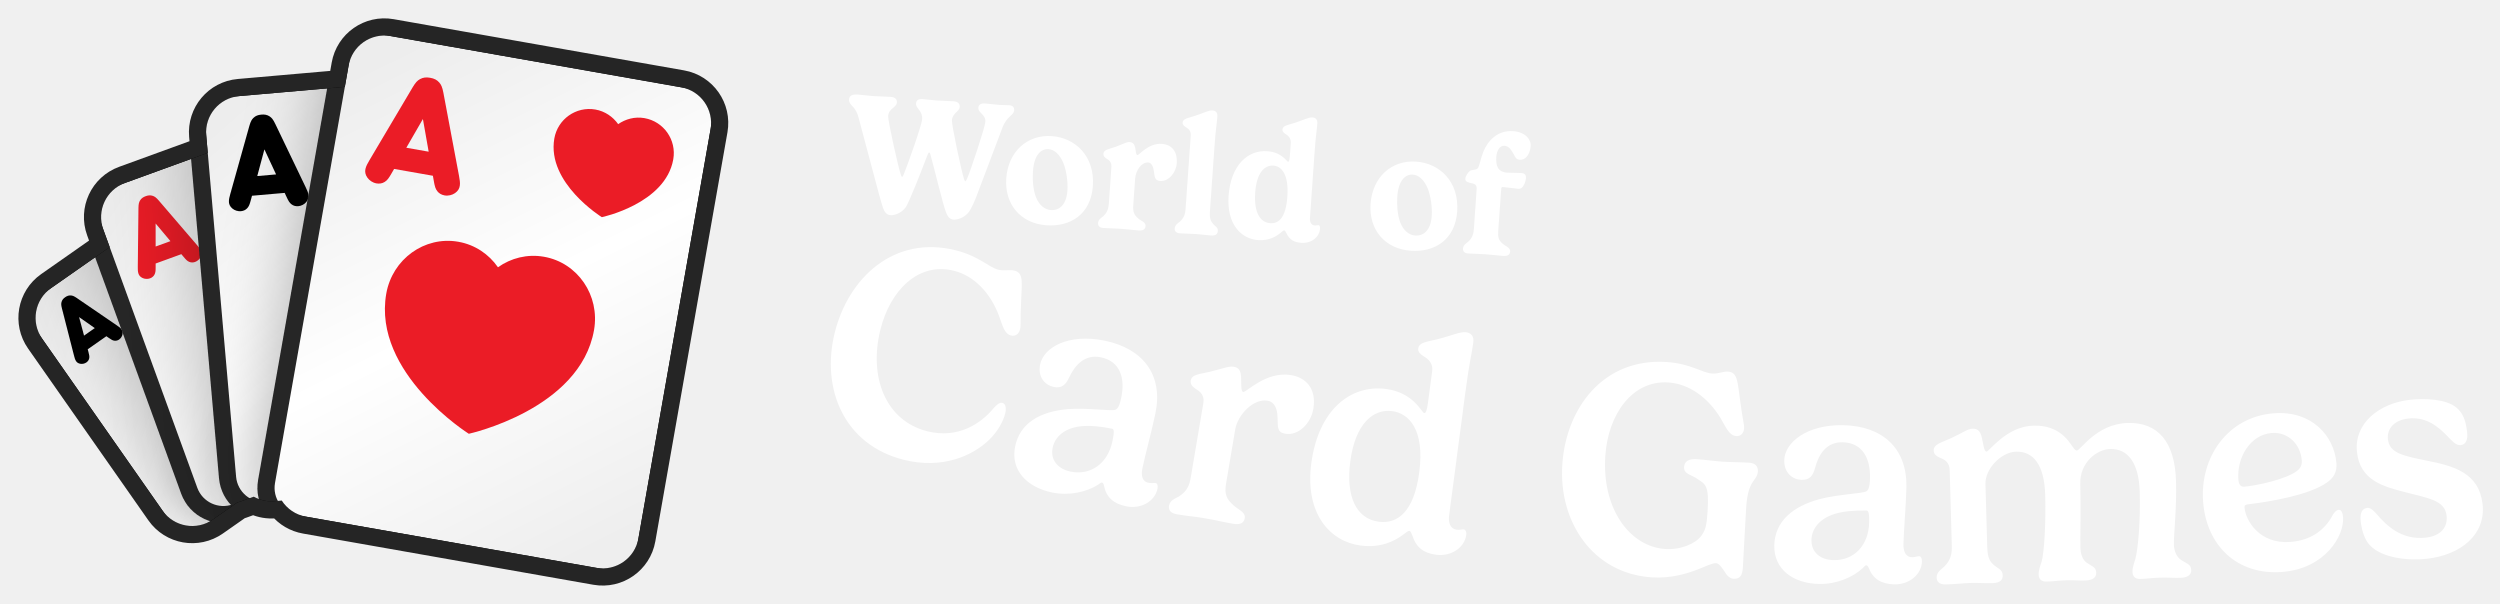
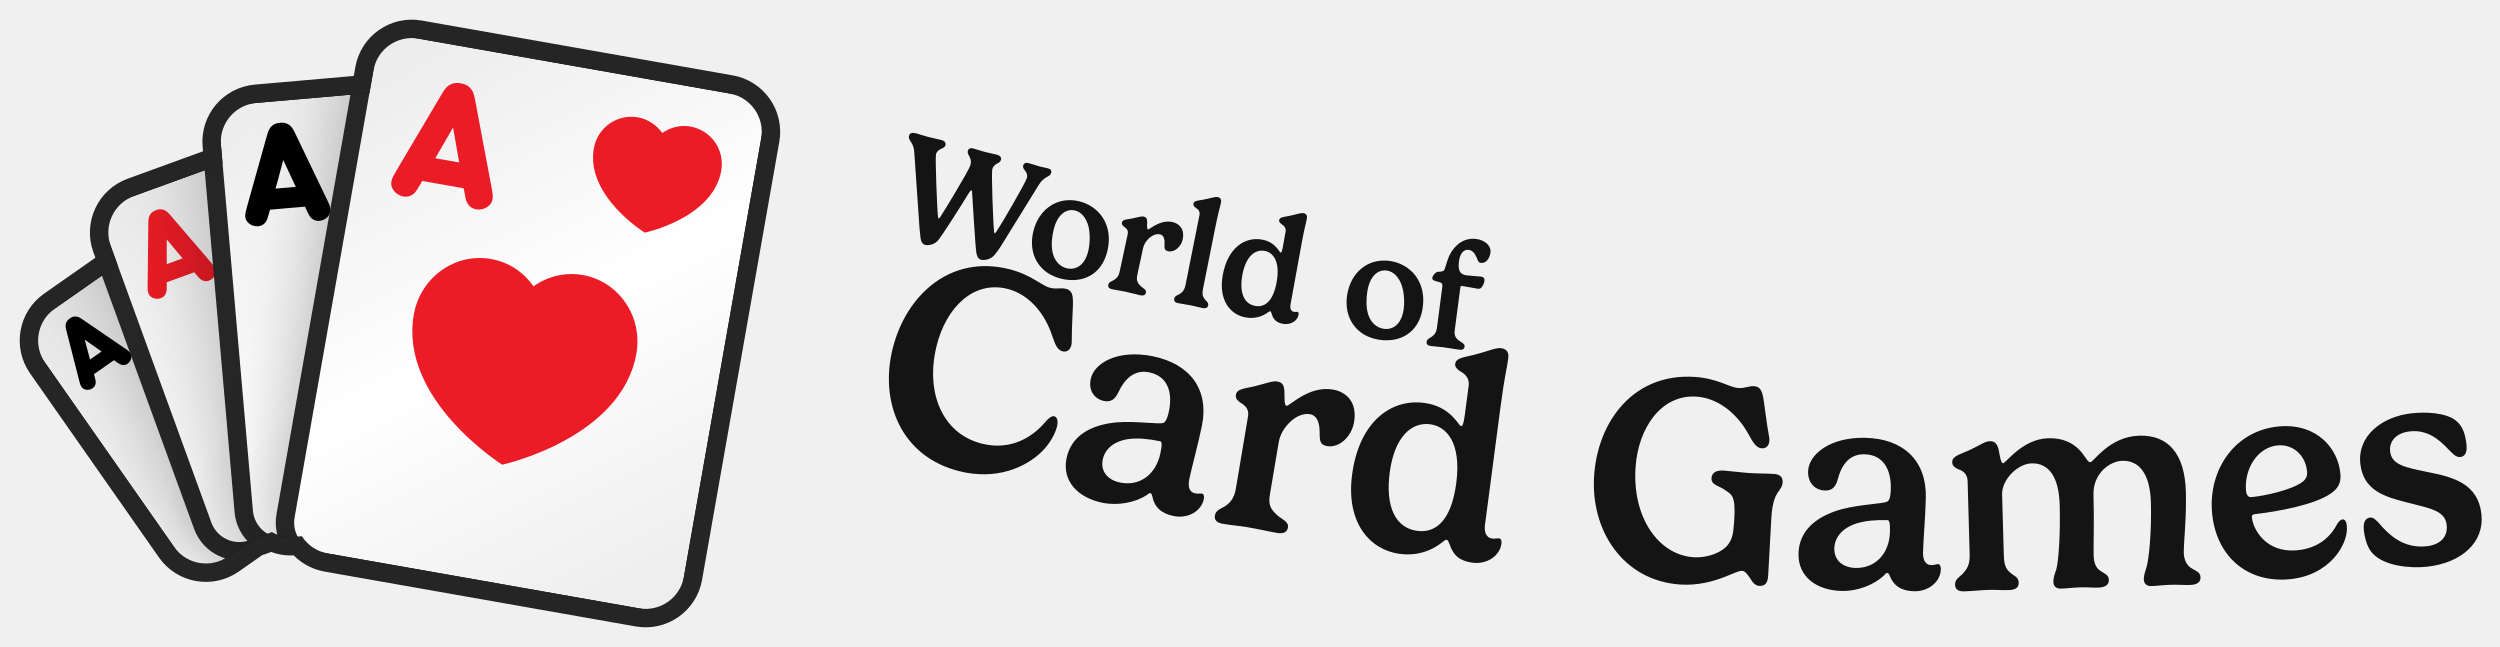
- <svg xmlns="http://www.w3.org/2000/svg" xmlns:xlink="http://www.w3.org/1999/xlink" viewBox="-3 -3 438.98 106" width="438.98" height="106">
+ <svg xmlns="http://www.w3.org/2000/svg" xmlns:xlink="http://www.w3.org/1999/xlink" viewBox="-3 -3 409.77 106" width="409.77" height="106">
  <defs>
    <rect id="path-1" x="0" y="0" width="5464" height="1280" />
    <rect id="path-3" x="0" y="0" width="1279.966" height="1280" />
    <path d="M654.667,7.381 L1041.451,230.691 C1067.755,245.877 1076.767,279.512 1061.581,305.816 L747.051,850.597 C731.865,876.902 698.23,885.914 671.926,870.727 L285.142,647.418 C271.344,639.451 262.304,626.408 259.019,612.01 L248.673,609.238 C237.588,606.268 228.207,600.115 221.247,592.027 L200.473,592.025 C198.498,592.025 196.547,591.921 194.626,591.718 L151.468,603.281 C122.13,611.142 91.974,593.731 84.112,564.393 L1.886,257.522 C-5.975,228.183 11.436,198.027 40.774,190.166 L145.477,162.11 L145.477,133.795 C145.477,103.422 170.1,78.799 200.473,78.799 L333.867,78.799 L340.716,53.24 C348.577,23.901 378.734,6.491 408.072,14.352 L563.147,55.903 L579.542,27.511 C594.728,1.207 628.363,-7.806 654.667,7.381 Z" id="path-5" />
    <filter x="-59.0%" y="-44.4%" width="218.0%" height="188.8%" filterUnits="objectBoundingBox" id="filter-7">
      <feOffset dx="0" dy="0" in="SourceAlpha" result="shadowOffsetOuter1" />
      <feGaussianBlur stdDeviation="64" in="shadowOffsetOuter1" result="shadowBlurOuter1" />
      <feColorMatrix values="0 0 0 0 0   0 0 0 0 0   0 0 0 0 0  0 0 0 0.32 0" type="matrix" in="shadowBlurOuter1" result="shadowMatrixOuter1" />
      <feMerge>
        <feMergeNode in="shadowMatrixOuter1" />
        <feMergeNode in="SourceGraphic" />
      </feMerge>
    </filter>
    <linearGradient x1="21.639%" y1="0%" x2="78.361%" y2="100%" id="linearGradient-8">
      <stop stop-color="#EDEDED" offset="0%" />
      <stop stop-color="#FFFFFF" offset="50.295%" />
      <stop stop-color="#EEEEEE" offset="100%" />
    </linearGradient>
    <filter x="-49.2%" y="-37.0%" width="198.3%" height="174.0%" filterUnits="objectBoundingBox" id="filter-9">
      <feOffset dx="0" dy="0" in="SourceAlpha" result="shadowOffsetOuter1" />
      <feGaussianBlur stdDeviation="64" in="shadowOffsetOuter1" result="shadowBlurOuter1" />
      <feColorMatrix values="0 0 0 0 0   0 0 0 0 0   0 0 0 0 0  0 0 0 0.32 0" type="matrix" in="shadowBlurOuter1" result="shadowMatrixOuter1" />
      <feMerge>
        <feMergeNode in="shadowMatrixOuter1" />
        <feMergeNode in="SourceGraphic" />
      </feMerge>
    </filter>
    <linearGradient x1="21.639%" y1="0%" x2="78.361%" y2="100%" id="linearGradient-10">
      <stop stop-color="#EDEDED" offset="0%" />
      <stop stop-color="#FFFFFF" offset="50.295%" />
      <stop stop-color="#EEEEEE" offset="100%" />
    </linearGradient>
    <filter x="-41.0%" y="-30.9%" width="181.9%" height="161.7%" filterUnits="objectBoundingBox" id="filter-11">
      <feOffset dx="0" dy="0" in="SourceAlpha" result="shadowOffsetOuter1" />
      <feGaussianBlur stdDeviation="64" in="shadowOffsetOuter1" result="shadowBlurOuter1" />
      <feColorMatrix values="0 0 0 0 0   0 0 0 0 0   0 0 0 0 0  0 0 0 0.32 0" type="matrix" in="shadowBlurOuter1" result="shadowMatrixOuter1" />
      <feMerge>
        <feMergeNode in="shadowMatrixOuter1" />
        <feMergeNode in="SourceGraphic" />
      </feMerge>
    </filter>
    <linearGradient x1="21.639%" y1="0%" x2="78.361%" y2="100%" id="linearGradient-12">
      <stop stop-color="#EDEDED" offset="0%" />
      <stop stop-color="#FFFFFF" offset="50.295%" />
      <stop stop-color="#EEEEEE" offset="100%" />
    </linearGradient>
    <filter x="-34.1%" y="-25.7%" width="168.3%" height="151.4%" filterUnits="objectBoundingBox" id="filter-13">
      <feOffset dx="0" dy="0" in="SourceAlpha" result="shadowOffsetOuter1" />
      <feGaussianBlur stdDeviation="64" in="shadowOffsetOuter1" result="shadowBlurOuter1" />
      <feColorMatrix values="0 0 0 0 0   0 0 0 0 0   0 0 0 0 0  0 0 0 0.32 0" type="matrix" in="shadowBlurOuter1" result="shadowMatrixOuter1" />
      <feMerge>
        <feMergeNode in="shadowMatrixOuter1" />
        <feMergeNode in="SourceGraphic" />
      </feMerge>
    </filter>
    <linearGradient x1="21.639%" y1="0%" x2="78.361%" y2="100%" id="linearGradient-14">
      <stop stop-color="#EDEDED" offset="0%" />
      <stop stop-color="#FFFFFF" offset="50.295%" />
      <stop stop-color="#EEEEEE" offset="100%" />
    </linearGradient>
  </defs>
  <g transform="translate(-11.594,-23.478) scale(0.11594)">
    <mask id="mask-4" fill="white">
      <use xlink:href="#path-3" />
    </mask>
    <g id="Mask" />
    <g id="Group" stroke-width="1" fill-rule="evenodd" mask="url(#mask-4)">
      <g transform="translate(700.504, 678.0126) rotate(-20) translate(-700.504, -678.0126)translate(166.0272, 238.9585)">
        <g transform="translate(-0, -0)">
          <mask id="mask-6" fill="white">
            <use xlink:href="#path-5" />
          </mask>
          <path stroke="#252525" stroke-width="26" d="M661.167,-3.877 L1047.951,219.432 C1080.473,238.209 1091.616,279.794 1072.839,312.316 L758.31,857.097 C739.533,889.619 697.948,900.762 665.426,881.986 L278.642,658.676 C264.448,650.481 253.966,637.684 248.632,622.685 L245.308,621.795 C234.009,618.767 223.884,612.979 215.705,605.026 L200.473,605.025 C198.91,605.025 197.353,604.972 195.803,604.861 L154.833,615.838 C118.559,625.557 81.275,604.031 71.555,567.758 L-10.671,260.886 C-20.39,224.613 1.136,187.328 37.41,177.609 L132.477,152.135 L132.477,133.795 C132.477,96.242 162.92,65.799 200.473,65.799 L323.892,65.799 L328.159,49.875 C337.879,13.602 375.163,-7.925 411.436,1.795 L556.877,40.764 L568.283,21.011 C587.06,-11.511 628.645,-22.654 661.167,-3.877 Z" />
          <g mask="url(#mask-6)">
            <g transform="translate(-12.346, -20.1207)">
              <g id="small_spade_1" filter="url(#filter-7)" transform="translate(210.9129, 389.3938) rotate(-15) translate(-210.9129, -389.3938)translate(49.8576, 175.5497)">
                <rect id="Background" stroke="#252525" stroke-width="26" fill="url(#linearGradient-8)" x="-13" y="-13" width="348.11" height="453.688" rx="54.996" />
                <path d="M243.897,27.593 C243.897,27.593 294.439,46.921 294.501,83.212 C294.501,98.995 281.209,111.813 264.79,111.831 C259.556,111.836 254.629,110.478 250.35,108.157 L256.538,128.766 L231.229,128.766 L237.404,108.197 C233.153,110.517 228.26,111.881 223.047,111.892 C206.62,111.901 193.284,99.118 193.266,83.326 C193.205,47.045 243.897,27.593 243.897,27.593 Z" id="Spade-small" fill="#000000" />
                <path d="M24.778,103.856 L51.007,34.253 C52.733,29.769 54.044,27.838 56.046,26.251 C58.462,24.32 61.015,23.561 64.605,23.561 C68.194,23.561 70.748,24.32 73.164,26.251 C75.165,27.838 76.477,29.769 78.202,34.253 L104.431,103.856 C106.709,109.926 108.228,114.686 103.603,119.308 C101.463,121.446 98.219,122.895 94.906,122.895 C92.214,122.895 89.798,121.998 88.073,120.412 C86.002,118.549 85.105,116.687 83.31,111.72 L81.861,107.719 L47.349,107.719 L45.899,111.72 C44.105,116.687 43.207,118.549 41.137,120.412 C39.411,121.998 36.995,122.895 34.303,122.895 C30.99,122.895 27.746,121.446 25.606,119.308 C20.982,114.686 22.5,109.926 24.778,103.856 Z M74.544,87.576 L64.605,60.259 L54.665,87.576 L74.544,87.576 Z" id="A" fill="#000000" />
              </g>
              <g id="small_diamond_1" filter="url(#filter-9)" transform="translate(351.0898, 355.5329) rotate(-360) translate(-351.0898, -355.5329)translate(157.8235, 98.9199)">
                <rect id="Background" stroke="#252525" stroke-width="26" fill="url(#linearGradient-10)" x="-13" y="-13" width="412.533" height="539.226" rx="54.996" />
                <polygon id="Diamond-small" fill="#EB1B28" points="300.954 22.074 353.401 93.826 300.954 165.557 248.485 93.826" />
                <path d="M29.802,125.878 L61.277,42.355 C63.348,36.974 64.921,34.657 67.323,32.753 C70.222,30.435 73.287,29.524 77.594,29.524 C81.901,29.524 84.966,30.435 87.865,32.753 C90.267,34.657 91.841,36.974 93.911,42.355 L125.386,125.878 C128.119,133.163 129.942,138.875 124.392,144.421 C121.824,146.987 117.932,148.725 113.956,148.725 C110.725,148.725 107.826,147.649 105.756,145.745 C103.271,143.51 102.194,141.275 100.041,135.315 L98.301,130.514 L56.887,130.514 L55.148,135.315 C52.994,141.275 51.917,143.51 49.432,145.745 C47.362,147.649 44.463,148.725 41.232,148.725 C37.257,148.725 33.364,146.987 30.796,144.421 C25.247,138.875 27.069,133.163 29.802,125.878 Z M89.521,106.343 L77.594,73.562 L65.667,106.343 L89.521,106.343 Z" id="A" fill="#EB1B28" />
              </g>
              <g id="small_clover_1" filter="url(#filter-11)" transform="translate(511.6136, 377.7066) rotate(-345) translate(-511.6136, -377.7066)translate(279.6941, 69.771)">
                <rect id="Background" stroke="#252525" stroke-width="26" fill="url(#linearGradient-12)" x="-13" y="-13" width="489.839" height="641.871" rx="54.996" />
                <path d="M347.866,39.734 C367.599,39.734 383.595,55.536 383.595,75.06 C383.595,84.425 379.905,92.946 373.883,99.274 C378.307,97.333 383.203,96.253 388.353,96.253 C408.072,96.253 424.081,112.082 424.081,131.58 C424.081,151.104 408.072,166.919 388.353,166.919 C372.39,166.919 358.858,156.556 354.282,142.251 C354.334,142.684 354.408,143.092 354.506,143.474 C358.945,160.826 367.798,185.424 367.798,185.424 L328,185.424 C328,185.424 336.827,160.734 341.253,143.474 C341.354,143.079 341.428,142.656 341.479,142.206 C336.916,156.534 323.372,166.919 307.393,166.919 C287.646,166.919 271.677,151.104 271.677,131.58 C271.677,112.082 287.646,96.253 307.393,96.253 C312.539,96.253 317.432,97.331 321.855,99.271 C315.837,92.944 312.15,84.424 312.15,75.06 C312.15,55.536 328.133,39.734 347.866,39.734 Z" id="Clover-small" fill="#000000" />
                <path d="M28.576,146.475 L66.345,46.247 C68.83,39.79 70.719,37.009 73.601,34.724 C77.08,31.943 80.758,30.85 85.926,30.85 C91.095,30.85 94.772,31.943 98.251,34.724 C101.133,37.009 103.022,39.79 105.507,46.247 L143.276,146.475 C146.556,155.216 148.743,162.07 142.084,168.726 C139.003,171.805 134.331,173.891 129.56,173.891 C125.684,173.891 122.205,172.6 119.72,170.315 C116.738,167.633 115.446,164.951 112.862,157.799 L110.775,152.038 L61.078,152.038 L58.99,157.799 C56.406,164.951 55.114,167.633 52.132,170.315 C49.647,172.6 46.168,173.891 42.292,173.891 C37.521,173.891 32.85,171.805 29.768,168.726 C23.109,162.07 25.296,155.216 28.576,146.475 Z M100.239,123.032 L85.926,83.696 L71.613,123.032 L100.239,123.032 Z" id="A" fill="#000000" />
              </g>
              <g id="small_heart_1" filter="url(#filter-13)" transform="translate(675.6425, 459.1748) rotate(-330) translate(-675.6425, -459.1748)translate(397.3371, 89.6494)">
                <rect id="Background" stroke="#252525" stroke-width="26" fill="url(#linearGradient-14)" x="-13" y="-13" width="582.611" height="765.051" rx="54.996" />
                <path d="M341.635,288.824 C315.976,288.845 292.736,299.456 275.815,316.611 C258.851,299.507 235.579,288.948 209.909,288.989 C158.08,289.041 116.117,332.207 116.16,385.365 C116.309,507.485 276.113,572.616 276.113,572.616 C276.113,572.616 435.789,507.092 435.619,384.932 C435.544,331.774 393.497,288.752 341.635,288.824" id="Heart-big" fill="#EB1B28" />
                <path d="M417.458,71.521 C407.751,61.933 394.392,55.711 379.689,55.711 C350.027,55.745 325.983,79.908 326.015,109.677 C326.095,178.084 417.593,214.563 417.593,214.563 C417.593,214.563 508.981,177.883 508.901,109.459 C508.854,79.674 484.777,55.594 455.084,55.627 C440.412,55.627 427.165,61.899 417.458,71.521 Z" id="Heart-small" fill="#EB1B28" />
                <path d="M56.059,190.564 L101.383,70.289 C104.365,62.541 106.631,59.203 110.09,56.462 C114.264,53.124 118.677,51.813 124.88,51.813 C131.082,51.813 135.495,53.124 139.67,56.462 C143.129,59.203 145.395,62.541 148.377,70.289 L193.701,190.564 C197.637,201.054 200.261,209.278 192.269,217.265 C188.572,220.96 182.966,223.464 177.241,223.464 C172.589,223.464 168.415,221.914 165.433,219.172 C161.855,215.954 160.304,212.735 157.203,204.153 L154.698,197.239 L95.061,197.239 L92.556,204.153 C89.455,212.735 87.905,215.954 84.327,219.172 C81.345,221.914 77.17,223.464 72.518,223.464 C66.793,223.464 61.187,220.96 57.49,217.265 C49.499,209.278 52.123,201.054 56.059,190.564 Z M142.055,162.432 L124.88,115.228 L107.704,162.432 L142.055,162.432 Z" id="A" fill="#EB1B28" />
              </g>
            </g>
          </g>
        </g>
      </g>
    </g>
  </g>
-   <path fill="#ffffff" d="M159.78 24.42C159.92 24.02 160.06 23.77 160.16 23.78C160.24 23.78 160.33 23.91 160.39 24.18C161.01 26.39 162.57 32.9 163.1 34.25C163.4 35.03 163.75 35.52 164.48 35.57C164.93 35.6 166.34 35.33 167.17 34.16C167.6 33.54 168.22 32.16 168.64 31L172.99 19.49C173.81 17.27 175.01 17.35 175.08 16.34C175.11 15.84 174.81 15.52 174.23 15.48C173.64 15.44 173.05 15.46 172.46 15.42C171.81 15.37 170.54 15.21 169.96 15.17C169.11 15.11 168.82 15.46 168.79 15.93C168.73 16.84 170.11 17.07 170.02 18.4C169.94 19.44 167.4 27.03 166.82 28.36C166.68 28.66 166.57 28.85 166.5 28.84C166.44 28.84 166.38 28.71 166.29 28.47C165.85 27.22 164.09 18.94 164.15 18.14C164.24 16.81 165.46 16.64 165.52 15.77C165.56 15.16 165.14 14.83 164.4 14.78C163.63 14.72 162.7 14.73 161.52 14.65C160.87 14.61 159.6 14.44 159 14.4C158.17 14.34 157.88 14.69 157.85 15.17C157.78 16.07 159.03 16.41 158.92 17.94C158.84 19.07 156.18 26.47 155.68 27.64C155.6 27.84 155.48 28.07 155.4 28.06C155.34 28.06 155.26 27.92 155.21 27.77C154.73 26.47 152.9 18.15 152.95 17.37C153.05 16.01 154.43 15.9 154.49 14.99C154.53 14.45 154.18 14.06 153.4 14.01C152.61 13.95 151.54 13.95 150.31 13.87C149.06 13.78 148.45 13.66 147.73 13.61C146.67 13.54 146.13 13.74 146.08 14.5C146.05 14.97 146.42 15.4 146.7 15.67C147.34 16.33 147.6 17.03 147.76 17.68L151.4 31.3C151.66 32.29 152 33.35 152.04 33.48C152.31 34.26 152.69 34.74 153.42 34.79C153.85 34.82 155.22 34.55 156.05 33.38C156.61 32.57 158.75 27.15 159.78 24.42ZM181.12 23.19C182.13 23.26 183.1 24.1 183.75 25.7C184.27 27.06 184.53 28.95 184.43 30.47C184.25 33.08 182.9 33.98 181.54 33.89C180.49 33.81 179.48 33.07 178.91 31.63C178.38 30.24 178.28 28.46 178.38 27.08C178.58 24.13 179.83 23.1 181.12 23.19ZM173.69 28.33C173.38 32.79 176.13 36.23 180.77 36.56C184.94 36.85 188.55 34.63 188.9 29.66C189.26 24.4 185.79 21.19 181.69 20.9C177.37 20.6 174.02 23.63 173.69 28.33ZM198.62 25.53C199.13 25.57 199.48 26.11 199.61 27.06C199.76 28.1 199.76 28.71 200.74 28.78C202.21 28.88 203.51 27.3 203.63 25.67C203.79 23.31 202.47 22.36 201.02 22.26C198.63 22.09 197.05 24.26 196.72 24.23C196.47 24.22 196.43 23.6 196.35 23.02C196.19 22.25 195.9 21.99 195.35 21.95C194.83 21.91 194.41 22.21 192.89 22.78C191.73 23.19 190.8 23.25 190.75 24.01C190.72 24.41 190.98 24.62 191.27 24.84C191.71 25.06 192.21 25.45 192.15 26.31L191.71 32.72C191.65 33.48 191.51 34.24 190.73 34.96C190.43 35.22 189.86 35.51 189.81 36.15C189.78 36.59 189.99 36.98 190.72 37.03C191.98 37.12 192.61 37.09 193.62 37.16C195.08 37.26 196.09 37.41 196.95 37.47C197.82 37.53 198.11 37.19 198.15 36.69C198.2 36 197.36 35.8 196.9 35.39C196.11 34.71 195.91 34.2 195.99 33.03L196.32 28.38C196.42 26.94 197.43 25.45 198.62 25.53ZM210.76 17.44C210.81 16.76 210.46 16.43 209.88 16.39C209.22 16.35 208.31 16.87 206.82 17.34C205.64 17.74 204.71 17.81 204.66 18.52C204.63 18.92 204.92 19.13 205.22 19.33C205.65 19.57 206.14 19.99 206.09 20.73L205.18 33.66C205.13 34.42 204.99 35.18 204.19 35.9C203.91 36.16 203.32 36.45 203.27 37.09C203.24 37.53 203.46 37.92 204.18 37.97C205.25 38.05 206.1 38.03 207.08 38.1C207.85 38.15 208.87 38.3 209.64 38.35C210.5 38.41 210.8 38.08 210.84 37.57C210.89 36.91 210.39 36.77 209.99 36.29C209.58 35.8 209.37 35.34 209.45 34.17L210.23 23.05C210.5 19.18 210.65 19.01 210.76 17.44ZM220.05 36.19C218.22 36.06 217.17 34.25 217.4 30.84C217.65 27.28 219.06 25.98 220.61 26.08C221.96 26.18 223.33 27.51 223.05 31.5C222.79 35.22 221.55 36.3 220.05 36.19ZM225.52 39.64C227.22 39.76 228.69 38.67 228.79 37.12C228.82 36.77 228.69 36.54 228.52 36.53C228.32 36.52 228.14 36.61 227.83 36.59C227.18 36.54 226.97 35.87 227.02 35.29L227.79 24.28C228.06 20.41 228.2 20.24 228.31 18.67C228.36 17.98 228.01 17.66 227.43 17.62C226.78 17.58 225.83 18.09 224.36 18.57C223.17 18.96 222.24 19.03 222.19 19.74C222.16 20.14 222.47 20.36 222.77 20.56C223.2 20.8 223.7 21.29 223.65 22.09L223.5 24.23C223.43 25.22 223.32 25.42 223.18 25.41C222.94 25.4 222.13 23.73 219.51 23.55C216.11 23.31 213.11 26.01 212.73 31.4C212.38 36.38 214.94 38.95 217.92 39.16C219.85 39.29 221.08 38.51 221.78 37.95C222.14 37.66 222.35 37.44 222.48 37.45C222.66 37.46 222.73 37.7 222.88 37.94C223.43 39.08 224.18 39.55 225.52 39.64ZM245.1 27.66C246.11 27.73 247.08 28.58 247.73 30.17C248.24 31.53 248.51 33.43 248.4 34.94C248.22 37.55 246.88 38.45 245.51 38.36C244.46 38.29 243.46 37.54 242.89 36.1C242.36 34.71 242.26 32.93 242.35 31.55C242.56 28.6 243.81 27.57 245.1 27.66ZM237.66 32.8C237.35 37.27 240.11 40.71 244.75 41.03C248.91 41.32 252.52 39.1 252.87 34.14C253.24 28.87 249.77 25.66 245.66 25.38C241.35 25.08 237.99 28.1 237.66 32.8ZM260.6 30.19C260.62 29.86 260.76 29.83 260.84 29.84C261.35 29.87 263.24 30.12 263.59 30.15C263.88 30.17 264.07 30.09 264.2 29.98C264.64 29.61 264.91 28.78 264.95 28.29C264.99 27.61 264.62 27.42 264.14 27.38C263.76 27.36 262.21 27.35 261.68 27.32C259.99 27.2 259.63 26.13 259.74 24.53C259.82 23.45 260.33 22.54 261.17 22.6C262.02 22.66 262.41 23.42 262.82 24.12C263.06 24.57 263.21 25.01 263.82 25.05C265.11 25.14 265.7 23.74 265.77 22.64C265.86 21.44 264.77 20.17 262.69 20.03C260.05 19.84 258.29 21.6 257.45 23.67C257.01 24.76 256.74 26.33 256.47 26.57C256.06 26.89 255.49 26.79 255.13 26.99C254.8 27.21 254.33 27.92 254.3 28.38C254.26 28.93 254.78 29.04 255.61 29.22C256.08 29.34 256.33 29.59 256.29 30.2L255.8 37.2C255.75 37.96 255.59 38.72 254.81 39.44C254.51 39.7 253.94 39.99 253.89 40.63C253.86 41.07 254.07 41.46 254.8 41.51C255.85 41.58 256.73 41.57 257.7 41.64C259.18 41.74 260.11 41.88 260.95 41.94C261.83 42 262.13 41.67 262.17 41.16C262.22 40.48 261.37 40.23 260.91 39.84C260.12 39.16 260 38.69 260.08 37.52Z" />
-   <path fill="#ffffff" d="M143.58 55.39C141.14 65.14 145.11 75.08 155.71 77.74C162.38 79.41 167.74 77.11 170.75 74.17C172.21 72.71 173.15 71.03 173.51 69.59C173.7 68.87 173.66 67.9 173.02 67.74C172.5 67.61 171.96 68.13 171.44 68.71C169.24 71.36 165.25 74.08 159.84 72.73C152.48 70.88 149.51 63.19 151.6 54.85C153.32 47.97 158.26 42.98 164.49 44.54C168 45.41 170.87 48.37 172.38 52.37C173.03 54.06 173.3 55.6 174.53 55.91C175.2 56.08 175.88 55.76 176.12 54.81C176.29 54.14 176.14 53.22 176.3 49.93C176.41 46.67 176.79 44.93 175.14 44.52C174.24 44.3 173.36 44.62 172.28 44.35C170.61 43.93 168.91 41.98 164.82 40.95C154.01 38.24 145.99 45.76 143.58 55.39ZM192.35 74.41C191.54 78.39 188.52 80.53 184.99 79.81C182.75 79.35 181.4 77.77 181.84 75.61C182.22 73.77 183.81 72.2 186.76 71.85C188.34 71.69 190.12 71.84 192.28 72.28C192.62 72.35 192.68 72.85 192.35 74.41ZM184.48 68.84C179.59 69.27 176.08 71.31 175.25 75.4C174.39 79.56 177.35 82.57 181.74 83.48C184.71 84.09 187.77 83.41 189.8 82.12C190.05 81.96 190.32 81.69 190.5 81.73C190.68 81.76 190.8 82 190.85 82.26C191.24 84.32 192.53 85.45 194.74 85.9C197.34 86.44 199.79 85.04 200.25 82.81C200.37 82.21 200.17 81.87 199.96 81.83C199.57 81.75 199.27 81.9 198.65 81.77C197.5 81.54 197.36 80.37 197.6 79.23C198.08 76.86 199.19 72.92 199.89 69.54C201.27 62.81 197.69 58.2 190.98 56.82C184.61 55.51 180.26 58 179.64 60.99C179.17 63.28 180.57 64.65 182.03 64.95C183.46 65.24 184.15 64.52 184.72 63.31C185.78 61.03 187.52 59.17 190.3 59.74C193.73 60.44 194.58 63.44 193.89 66.79C193.56 68.43 193.21 68.79 192.88 68.94C192.17 69.25 188.05 68.57 184.48 68.84ZM219.59 67.36C220.72 67.55 221.29 68.65 221.33 70.3C221.4 71.98 221.19 72.91 222.7 73.16C224.98 73.55 227.18 71.36 227.61 68.8C228.24 65.08 226.12 63.27 223.74 62.87C219.32 62.12 215.85 65.92 215.3 65.83C214.86 65.76 214.98 64.4 214.92 63.13C214.85 61.96 214.44 61.54 213.63 61.4C212.76 61.26 211.83 61.69 209.5 62.27C207.67 62.71 206.28 62.69 206.08 63.84C205.98 64.47 206.39 64.89 206.9 65.25C207.75 65.74 208.53 66.41 208.3 67.77L206.09 80.83C205.87 82.16 205.47 83.25 203.99 84.19C203.42 84.52 202.43 84.81 202.27 85.81C202.16 86.46 202.42 87.1 203.68 87.31C205.85 87.68 206.56 87.66 208.18 87.94C210.4 88.31 212.13 88.74 213.52 88.97C214.93 89.21 215.44 88.73 215.57 87.98C215.75 86.9 214.35 86.45 213.63 85.76C212.34 84.63 211.98 83.76 212.28 81.96L213.89 72.43C214.34 69.79 217.11 66.94 219.59 67.36ZM239.1 88.61C235.15 88.09 233.28 84.2 234.1 78.02C234.98 71.36 238.16 68.75 241.47 69.19C244.34 69.57 247.21 72.38 246.21 79.93C245.3 86.85 242.42 89.04 239.1 88.61ZM249.18 94.41C251.78 94.75 254.16 93.19 254.46 90.93C254.54 90.32 254.28 89.99 254.07 89.96C253.68 89.91 253.41 90.09 252.76 90.01C251.6 89.85 251.3 88.69 251.45 87.53L254.27 66.17C255.08 60.01 255.41 59.36 255.7 57.14C255.84 56.04 255.36 55.47 254.41 55.34C253.38 55.21 251.95 55.93 249.35 56.58C247.55 57.03 246.17 57.09 246.03 58.2C245.94 58.83 246.48 59.22 247 59.58C247.87 60.05 248.65 60.87 248.48 62.14L247.76 67.61C247.54 69.24 247.34 69.56 247.08 69.53C246.63 69.47 245.25 65.94 240.38 65.3C234.3 64.5 228.52 68.79 227.25 78.37C226.09 87.21 230.56 92.09 235.9 92.79C239.45 93.26 241.84 91.99 243.17 91.04C243.85 90.57 244.22 90.19 244.46 90.22C244.72 90.26 244.83 90.62 244.99 91.02C245.7 93.2 247.02 94.12 249.18 94.41ZM287.02 98.38C290.41 98.6 293.31 97.71 295.31 96.91C296.67 96.39 297.67 95.85 298.33 95.89C298.83 95.93 299.27 96.57 299.7 97.18C300.23 98.12 300.78 98.58 301.36 98.62C302.58 98.71 302.95 97.96 303.03 96.71C303.14 95.1 303.44 88.74 303.62 86.03C303.95 81.08 305.55 81.54 305.67 79.76C305.72 78.94 305.26 78.32 304.17 78.25C302.34 78.13 301.09 78.18 299.42 78.06C298.2 77.98 296.31 77.72 294.93 77.63C293.5 77.53 292.77 78.04 292.71 79C292.62 80.29 294.13 80.39 295.09 81.12C296.39 82.01 297.15 82.11 296.84 86.78C296.68 89.16 296.52 90.02 295.73 91.09C294.79 92.41 292.15 93.59 289.4 93.4C283.15 92.98 278.25 86.3 278.88 77.03C279.36 69.82 283.58 63.72 289.98 64.16C293.58 64.4 296.93 66.8 299.14 70.46C300.07 72.02 300.61 73.49 301.88 73.57C302.57 73.62 303.18 73.18 303.25 72.2C303.29 71.52 302.98 70.64 302.56 67.37C302.09 64.15 302.15 62.37 300.46 62.25C299.53 62.19 298.73 62.67 297.62 62.59C295.9 62.48 293.88 60.85 289.67 60.57C278.54 59.82 271.99 68.64 271.33 78.54C270.65 88.58 276.64 97.68 287.02 98.38ZM325.21 88.73C325.12 92.79 322.53 95.44 318.93 95.35C316.64 95.3 315.03 93.99 315.08 91.79C315.12 89.91 316.41 88.08 319.24 87.21C320.77 86.77 322.55 86.6 324.75 86.65C325.1 86.65 325.24 87.14 325.21 88.73ZM316.46 84.65C311.73 85.95 308.65 88.59 308.55 92.76C308.46 97 311.9 99.44 316.39 99.54C319.41 99.61 322.31 98.4 324.07 96.77C324.29 96.56 324.51 96.25 324.69 96.26C324.88 96.26 325.03 96.48 325.13 96.72C325.89 98.67 327.35 99.55 329.61 99.61C332.26 99.67 334.43 97.86 334.48 95.57C334.49 94.96 334.23 94.67 334.02 94.66C333.62 94.65 333.35 94.86 332.72 94.84C331.55 94.82 331.2 93.69 331.23 92.53C331.28 90.11 331.67 86.03 331.75 82.58C331.9 75.71 327.56 71.82 320.71 71.66C314.21 71.51 310.37 74.75 310.3 77.8C310.25 80.13 311.87 81.23 313.35 81.26C314.81 81.3 315.36 80.46 315.71 79.17C316.35 76.74 317.72 74.59 320.56 74.66C324.07 74.74 325.44 77.53 325.36 80.95C325.32 82.62 325.05 83.04 324.75 83.25C324.1 83.68 319.93 83.75 316.46 84.65ZM361.69 76.11C361.34 76.12 361.09 75.63 360.51 74.85C358.96 72.61 356.7 71.66 354.05 71.74C349.3 71.87 346.32 76.28 345.81 76.3C345.39 76.31 345.25 74.96 344.97 73.72C344.67 72.58 344.16 72.25 343.36 72.28C342.49 72.3 341.82 72.9 339.64 73.92C337.94 74.71 336.51 74.96 336.54 76.13C336.56 76.82 337.13 77.15 337.64 77.38C338.5 77.7 339.31 78.18 339.35 79.56L339.72 92.8C339.76 94.15 339.6 95.29 338.39 96.5C337.93 96.94 337.04 97.41 337.06 98.42C337.08 99.08 337.47 99.66 338.69 99.62C340.34 99.58 341.63 99.41 343.14 99.36C344.44 99.33 345.51 99.43 346.89 99.39C348.27 99.35 348.68 98.78 348.66 98.01C348.63 96.98 347.8 96.84 347.06 96.17C346.3 95.5 345.99 94.77 345.94 92.94L345.63 81.98C345.55 79.3 348.44 76.38 350.99 76.31C354.07 76.22 355.97 78.66 356.12 83.89C356.26 89.09 355.93 94.07 355.49 95.64C355.32 96.15 354.95 97.07 354.97 97.92C354.99 98.58 355.35 99.15 356.36 99.12C357.69 99.09 358.27 98.94 359.88 98.89C361.24 98.85 361.96 98.97 363.15 98.93C364.56 98.89 365.1 98.35 365.08 97.55C365.05 96.54 364.28 96.43 363.38 95.79C362.6 95.21 362.33 94.15 362.3 93.12C362.25 91.37 362.41 86.87 362.28 81.99C362.17 78.2 365.19 75.91 367.52 75.84C370.6 75.76 372.58 78.2 372.72 83.42C372.87 88.62 372.4 93.6 371.94 95.18C371.8 95.69 371.42 96.6 371.45 97.45C371.47 98.12 371.83 98.69 372.81 98.66C374.16 98.62 374.74 98.47 376.36 98.43C377.69 98.39 378.67 98.5 379.84 98.46C381.24 98.42 381.79 97.88 381.76 97.08C381.74 96.07 380.94 95.96 379.99 95.33C379.15 94.77 378.75 93.69 378.72 92.65C378.67 90.9 379.23 86.35 379.09 81.47C378.9 74.65 375.96 71.12 370.6 71.27C365.14 71.42 362.3 76.1 361.69 76.11ZM401.18 77.86C401.23 78.6 400.98 79.16 400.41 79.63C398.48 81.19 393.06 82.3 391.05 82.46C390.41 82.51 390.11 82.03 390.04 81.21C389.74 77.29 392.17 73.32 395.9 73.03C398.68 72.81 400.94 74.9 401.18 77.86ZM405.55 81.75C406.67 81 407.38 79.99 407.26 78.35C406.88 73.56 402.94 69.05 396.24 69.57C388.12 70.21 383.25 77.35 383.85 85.13C384.46 92.91 389.92 98.04 397.75 97.43C405.29 96.84 408.67 91.04 408.42 87.84C408.35 86.89 408.05 86.48 407.63 86.52C407.31 86.54 406.97 86.89 406.7 87.28C405.48 89.67 403.23 91.84 399.18 92.16C393.7 92.58 391.29 88.35 391.12 86.1C391.09 85.73 391.27 85.61 391.77 85.55C395.59 85.11 402.55 83.9 405.55 81.75ZM420.16 67.2C414.81 67.8 410.29 71.31 410.87 76.42C411.42 81.33 415.47 82.42 419.13 83.37C423.29 84.47 426.29 84.8 426.6 87.52C426.84 89.6 425.54 91.11 422.98 91.4C418.63 91.89 416 89.2 414.41 87.37C413.79 86.64 413.22 86.12 412.67 86.18C411.75 86.29 411.36 87.08 411.52 88.56C411.74 90.45 412.36 91.99 413.18 92.78C415.3 95.02 419.97 95.48 423.11 95.12C429.23 94.43 433.51 90.77 432.92 85.52C432.3 80.01 427.81 78.81 423.14 77.89C419.06 77.05 416.58 76.6 416.3 74.15C416.1 72.33 417.33 70.78 419.87 70.49C423.16 70.12 425.28 72.09 426.7 73.54C427.58 74.42 428.23 75.26 429.1 75.16C429.92 75.07 430.37 74.3 430.21 72.9C429.98 70.84 429.48 69.51 428.3 68.55C426.53 67.06 422.75 66.91 420.16 67.2Z" />
+   <path fill="#141414" d="M155.83 28.59C156.01 28.32 156.15 28.16 156.21 28.18C156.27 28.19 156.32 28.31 156.33 28.5C156.46 30.3 156.86 37.47 157.04 38.48C157.16 39.07 157.34 39.45 157.82 39.58C158.12 39.66 159.12 39.66 159.85 38.96C160.24 38.57 160.86 37.7 161.32 36.92L167.28 27.28C168.16 25.83 169.1 26.08 169.3 25.33C169.39 24.98 169.22 24.71 168.8 24.6C168.39 24.49 167.85 24.4 167.43 24.29C166.97 24.16 166.04 23.85 165.64 23.75C165.06 23.59 164.79 23.81 164.71 24.13C164.52 24.84 165.59 25.12 165.32 26.15C165.11 26.95 161.01 33.97 160.37 34.89C160.21 35.11 160.09 35.26 160.03 35.24C160 35.23 159.97 35.13 159.94 34.96C159.8 34.02 159.47 25.39 159.64 24.73C159.9 23.75 160.89 23.86 161.06 23.22C161.18 22.76 160.89 22.49 160.37 22.35C159.84 22.21 159.18 22.1 158.35 21.88C157.91 21.77 156.96 21.45 156.54 21.34C155.99 21.19 155.72 21.4 155.63 21.73C155.45 22.42 156.4 22.81 156.07 24.03C155.83 24.94 151.68 31.72 151.17 32.48C151.08 32.61 150.93 32.83 150.85 32.81C150.8 32.8 150.76 32.68 150.75 32.58C150.61 31.59 150.26 22.88 150.42 22.28C150.68 21.29 151.78 21.48 151.96 20.81C152.06 20.42 151.87 20.1 151.31 19.95C150.77 19.81 149.92 19.65 149.05 19.42C148.19 19.19 147.77 19.02 147.29 18.89C146.53 18.69 146.12 18.76 145.99 19.28C145.9 19.63 146.11 19.99 146.27 20.2C146.67 20.74 146.81 21.31 146.85 21.88L147.72 34.44C147.78 35.13 147.88 35.98 147.89 36.06C147.97 36.62 148.18 37.02 148.67 37.15C148.96 37.23 149.92 37.23 150.65 36.52C151.26 35.92 154.78 30.32 155.83 28.59ZM173.19 31.5C174.19 31.73 175.03 32.63 175.42 34.15C175.69 35.31 175.67 36.85 175.38 38.12C174.8 40.59 173.26 41.3 171.85 40.97C170.86 40.74 169.9 39.94 169.54 38.43C169.26 37.21 169.43 35.8 169.68 34.74C170.3 32.1 171.78 31.17 173.19 31.5ZM166.35 35.01C165.5 38.64 167.27 41.82 171.01 42.7C174.35 43.48 177.58 42.12 178.52 38.1C179.52 33.85 177.13 30.75 173.83 29.98C170.37 29.17 167.24 31.21 166.35 35.01ZM187.13 35.41C187.65 35.52 187.9 36.04 187.88 36.81C187.88 37.6 187.76 38.03 188.47 38.18C189.52 38.41 190.6 37.43 190.85 36.24C191.22 34.52 190.27 33.63 189.16 33.39C187.11 32.95 185.41 34.66 185.16 34.6C184.95 34.56 185.03 33.93 185.03 33.33C185.02 32.78 184.84 32.58 184.46 32.5C184.06 32.41 183.62 32.6 182.51 32.82C181.65 32.99 181 32.95 180.89 33.48C180.82 33.78 181.01 33.98 181.24 34.16C181.63 34.41 181.98 34.73 181.84 35.37L180.54 41.43C180.41 42.05 180.2 42.55 179.49 42.95C179.22 43.1 178.75 43.21 178.65 43.68C178.59 43.98 178.7 44.28 179.28 44.41C180.29 44.62 180.62 44.63 181.37 44.79C182.41 45.01 183.21 45.25 183.85 45.39C184.51 45.53 184.75 45.31 184.83 44.96C184.94 44.46 184.29 44.22 183.97 43.89C183.39 43.33 183.24 42.92 183.41 42.08L184.36 37.66C184.62 36.43 185.98 35.16 187.13 35.41ZM197.13 30.19C197.23 29.67 197.02 29.39 196.58 29.3C196.11 29.21 195.44 29.51 194.21 29.73C193.35 29.89 192.71 29.87 192.61 30.38C192.55 30.68 192.76 30.87 192.99 31.06C193.39 31.3 193.72 31.66 193.61 32.22L191.32 43.69C191.19 44.31 190.99 44.82 190.29 45.23C190.02 45.38 189.55 45.5 189.46 45.97C189.4 46.27 189.51 46.57 190.1 46.69C190.88 46.85 191.46 46.9 192.19 47.05C192.79 47.17 193.52 47.37 194.06 47.48C194.71 47.61 194.96 47.4 195.03 47.04C195.12 46.57 194.74 46.41 194.46 46.03C194.16 45.64 194.01 45.26 194.17 44.41L196.18 34.35C196.75 31.5 196.93 31.21 197.13 30.19ZM202.73 47.14C200.89 46.81 200.11 44.95 200.63 42.07C201.2 38.98 202.74 37.84 204.28 38.12C205.61 38.36 206.89 39.74 206.25 43.25C205.67 46.46 204.27 47.42 202.73 47.14ZM207.3 50.08C208.51 50.3 209.66 49.63 209.85 48.58C209.9 48.3 209.79 48.14 209.69 48.12C209.51 48.09 209.38 48.16 209.08 48.11C208.54 48.01 208.43 47.46 208.52 46.92L210.33 37C210.85 34.14 211.02 33.84 211.21 32.81C211.3 32.3 211.09 32.02 210.65 31.94C210.17 31.86 209.48 32.16 208.25 32.4C207.4 32.58 206.76 32.57 206.66 33.09C206.61 33.38 206.85 33.57 207.08 33.76C207.48 33.99 207.83 34.4 207.72 34.98L207.26 37.52C207.12 38.28 207.02 38.43 206.89 38.4C206.69 38.37 206.12 36.69 203.86 36.27C201.04 35.76 198.23 37.63 197.42 42.08C196.68 46.19 198.65 48.57 201.13 49.02C202.78 49.32 203.93 48.79 204.57 48.37C204.9 48.17 205.08 48 205.19 48.02C205.31 48.04 205.36 48.21 205.43 48.4C205.7 49.44 206.3 49.9 207.3 50.08ZM224.34 41.35C225.34 41.5 226.26 42.32 226.77 43.81C227.14 44.94 227.25 46.48 227.06 47.77C226.68 50.27 225.21 51.11 223.78 50.89C222.77 50.74 221.75 50.03 221.26 48.55C220.89 47.36 220.94 45.94 221.1 44.87C221.5 42.18 222.9 41.13 224.34 41.35ZM217.8 45.4C217.25 49.09 219.29 52.12 223.08 52.69C226.47 53.19 229.58 51.57 230.19 47.48C230.83 43.17 228.2 40.28 224.85 39.78C221.33 39.25 218.38 41.55 217.8 45.4ZM236.36 44.15C236.39 43.88 236.51 43.85 236.58 43.86C237 43.92 238.96 44.29 239.25 44.33C239.44 44.35 239.59 44.32 239.7 44.24C240.03 43.98 240.26 43.42 240.31 43.05C240.37 42.58 240.14 42.39 239.74 42.34C239.42 42.3 237.81 42.18 237.36 42.13C236.22 41.98 235.95 41.23 236.15 39.75C236.3 38.62 236.87 37.84 237.71 37.95C238.44 38.04 238.75 38.62 239.05 39.24C239.22 39.63 239.27 40.03 239.73 40.09C240.65 40.21 241.19 39.26 241.3 38.36C241.43 37.42 240.57 36.38 238.97 36.17C236.9 35.9 235.35 37.23 234.55 38.91C234.13 39.82 233.89 41.08 233.67 41.33C233.35 41.62 232.84 41.48 232.5 41.59C232.26 41.71 231.82 42.16 231.77 42.53C231.72 42.96 232.14 43.04 232.97 43.25C233.32 43.36 233.47 43.57 233.41 43.97L232.54 50.64C232.46 51.27 232.29 51.78 231.61 52.24C231.35 52.41 230.9 52.56 230.83 53.03C230.79 53.34 230.93 53.63 231.52 53.71C232.3 53.81 232.93 53.83 233.64 53.93C234.68 54.06 235.45 54.23 236.12 54.31C236.78 54.4 237.01 54.17 237.06 53.81C237.12 53.31 236.46 53.09 236.1 52.8C235.49 52.28 235.34 51.91 235.45 51.06Z" />
+   <path fill="#141414" d="M143.32 54.11C141.12 62.9 144.69 71.84 154.23 74.23C160.24 75.74 165.06 73.67 167.77 71.02C169.08 69.7 169.93 68.19 170.26 66.89C170.42 66.25 170.39 65.38 169.81 65.23C169.35 65.12 168.86 65.58 168.38 66.11C166.41 68.49 162.82 70.94 157.95 69.72C151.32 68.06 148.65 61.14 150.53 53.63C152.08 47.44 156.53 42.94 162.14 44.35C165.29 45.14 167.87 47.8 169.24 51.4C169.82 52.92 170.06 54.31 171.17 54.59C171.77 54.74 172.39 54.45 172.6 53.59C172.75 52.99 172.61 52.17 172.77 49.2C172.86 46.27 173.2 44.71 171.72 44.34C170.91 44.13 170.12 44.43 169.15 44.18C167.64 43.81 166.11 42.05 162.43 41.12C152.7 38.68 145.49 45.45 143.32 54.11ZM187.21 71.24C186.48 74.82 183.76 76.75 180.58 76.09C178.57 75.68 177.35 74.26 177.75 72.32C178.09 70.66 179.53 69.25 182.17 68.94C183.59 68.79 185.2 68.92 187.14 69.32C187.45 69.38 187.5 69.83 187.21 71.24ZM180.12 66.22C175.73 66.61 172.57 68.45 171.81 72.12C171.05 75.87 173.71 78.58 177.66 79.4C180.33 79.94 183.08 79.34 184.91 78.18C185.13 78.03 185.38 77.79 185.54 77.82C185.71 77.85 185.81 78.07 185.86 78.3C186.21 80.15 187.37 81.17 189.36 81.58C191.7 82.06 193.9 80.81 194.32 78.79C194.43 78.26 194.25 77.95 194.06 77.91C193.71 77.84 193.44 77.98 192.87 77.86C191.84 77.65 191.72 76.6 191.93 75.57C192.37 73.44 193.37 69.89 193.99 66.85C195.24 60.79 192.01 56.64 185.98 55.4C180.25 54.23 176.32 56.47 175.77 59.16C175.35 61.22 176.61 62.45 177.92 62.72C179.2 62.98 179.82 62.33 180.34 61.24C181.3 59.2 182.86 57.52 185.37 58.03C188.45 58.67 189.22 61.36 188.6 64.38C188.29 65.85 187.98 66.18 187.69 66.31C187.04 66.6 183.34 65.98 180.12 66.22ZM211.73 64.89C212.74 65.07 213.25 66.05 213.29 67.53C213.35 69.04 213.16 69.88 214.53 70.12C216.58 70.46 218.56 68.49 218.94 66.19C219.51 62.84 217.6 61.21 215.46 60.85C211.48 60.18 208.36 63.6 207.87 63.52C207.46 63.45 207.57 62.23 207.52 61.08C207.46 60.03 207.09 59.65 206.36 59.53C205.58 59.4 204.74 59.79 202.64 60.31C201 60.71 199.74 60.69 199.57 61.73C199.47 62.29 199.84 62.67 200.3 62.99C201.07 63.43 201.77 64.04 201.56 65.26L199.58 77.01C199.37 78.21 199.02 79.2 197.69 80.04C197.17 80.34 196.28 80.6 196.13 81.49C196.03 82.08 196.27 82.66 197.41 82.85C199.36 83.18 199.99 83.16 201.45 83.41C203.45 83.75 205.01 84.13 206.26 84.34C207.53 84.56 207.99 84.13 208.11 83.44C208.27 82.48 207.01 82.07 206.36 81.45C205.2 80.43 204.87 79.65 205.15 78.03L206.6 69.45C207 67.08 209.49 64.52 211.73 64.89ZM229.28 84.01C225.73 83.54 224.05 80.05 224.78 74.48C225.57 68.49 228.44 66.14 231.42 66.54C234 66.88 236.58 69.41 235.69 76.21C234.86 82.44 232.27 84.41 229.28 84.01ZM238.35 89.23C240.7 89.54 242.83 88.14 243.1 86.1C243.18 85.56 242.95 85.26 242.76 85.24C242.4 85.19 242.17 85.35 241.57 85.27C240.53 85.13 240.26 84.09 240.4 83.04L242.93 63.82C243.66 58.27 243.96 57.69 244.22 55.7C244.35 54.7 243.91 54.19 243.06 54.07C242.14 53.95 240.85 54.6 238.51 55.18C236.88 55.6 235.65 55.65 235.52 56.65C235.44 57.21 235.93 57.57 236.39 57.89C237.18 58.31 237.88 59.05 237.73 60.19L237.08 65.12C236.88 66.58 236.7 66.87 236.46 66.84C236.06 66.79 234.82 63.61 230.44 63.04C224.96 62.31 219.76 66.18 218.62 74.8C217.57 82.76 221.6 87.14 226.4 87.78C229.6 88.2 231.75 87.06 232.95 86.21C233.56 85.78 233.89 85.44 234.1 85.47C234.34 85.5 234.44 85.83 234.59 86.18C235.22 88.14 236.41 88.98 238.35 89.23ZM272.41 92.81C275.46 93.01 278.07 92.21 279.87 91.49C281.1 91.02 281.99 90.53 282.59 90.57C283.04 90.6 283.43 91.18 283.83 91.73C284.3 92.58 284.8 92.99 285.32 93.03C286.42 93.1 286.75 92.43 286.82 91.31C286.92 89.86 287.19 84.13 287.35 81.7C287.65 77.24 289.08 77.65 289.19 76.05C289.24 75.31 288.82 74.76 287.85 74.69C286.2 74.58 285.07 74.63 283.57 74.52C282.48 74.45 280.77 74.22 279.53 74.13C278.24 74.05 277.59 74.51 277.53 75.36C277.45 76.53 278.81 76.62 279.68 77.28C280.84 78.08 281.53 78.17 281.25 82.36C281.1 84.51 280.96 85.29 280.25 86.25C279.4 87.44 277.03 88.5 274.55 88.33C268.93 87.95 264.52 81.93 265.08 73.59C265.52 67.11 269.31 61.62 275.08 62.01C278.32 62.23 281.33 64.39 283.31 67.68C284.15 69.08 284.64 70.41 285.78 70.48C286.4 70.53 286.96 70.13 287.02 69.25C287.06 68.63 286.77 67.85 286.4 64.9C285.97 62 286.03 60.4 284.51 60.3C283.67 60.24 282.95 60.67 281.95 60.6C280.4 60.5 278.58 59.03 274.79 58.78C264.78 58.11 258.89 66.04 258.29 74.95C257.68 83.99 263.06 92.18 272.41 92.81ZM306.78 84.12C306.7 87.78 304.37 90.16 301.13 90.09C299.07 90.04 297.62 88.86 297.66 86.88C297.7 85.18 298.86 83.54 301.41 82.76C302.78 82.36 304.39 82.2 306.37 82.25C306.68 82.26 306.81 82.69 306.78 84.12ZM298.91 80.45C294.65 81.62 291.87 84 291.79 87.75C291.7 91.57 294.81 93.77 298.84 93.86C301.56 93.92 304.17 92.83 305.76 91.36C305.95 91.17 306.15 90.89 306.32 90.9C306.48 90.9 306.62 91.09 306.71 91.31C307.39 93.07 308.71 93.87 310.74 93.91C313.13 93.97 315.08 92.34 315.12 90.28C315.13 89.73 314.9 89.47 314.71 89.46C314.35 89.45 314.11 89.64 313.54 89.63C312.49 89.6 312.17 88.59 312.2 87.54C312.25 85.37 312.59 81.7 312.66 78.59C312.8 72.41 308.89 68.9 302.73 68.76C296.88 68.63 293.42 71.54 293.36 74.28C293.31 76.39 294.77 77.37 296.11 77.4C297.42 77.43 297.92 76.68 298.23 75.52C298.81 73.33 300.04 71.4 302.6 71.46C305.75 71.53 306.99 74.04 306.92 77.12C306.88 78.63 306.63 79.01 306.37 79.19C305.78 79.58 302.03 79.64 298.91 80.45ZM339.61 72.77C339.3 72.78 339.07 72.33 338.55 71.63C337.16 69.61 335.12 68.76 332.74 68.83C328.46 68.95 325.78 72.92 325.33 72.93C324.94 72.94 324.81 71.73 324.57 70.61C324.3 69.59 323.84 69.29 323.12 69.32C322.33 69.34 321.73 69.88 319.77 70.8C318.24 71.51 316.95 71.73 316.98 72.79C317 73.41 317.51 73.7 317.97 73.9C318.74 74.19 319.47 74.63 319.51 75.87L319.84 87.78C319.88 89 319.74 90.03 318.64 91.11C318.23 91.51 317.43 91.94 317.45 92.84C317.47 93.44 317.82 93.96 318.91 93.93C320.4 93.88 321.56 93.73 322.92 93.69C324.09 93.66 325.05 93.75 326.29 93.72C327.53 93.68 327.9 93.17 327.88 92.48C327.86 91.55 327.11 91.43 326.45 90.82C325.76 90.22 325.48 89.56 325.44 87.91L325.16 78.05C325.09 75.64 327.69 73.01 329.99 72.95C332.76 72.87 334.47 75.07 334.6 79.77C334.73 84.45 334.43 88.93 334.04 90.35C333.88 90.81 333.55 91.63 333.57 92.39C333.58 92.99 333.91 93.5 334.82 93.48C336.01 93.45 336.53 93.31 337.99 93.27C339.21 93.24 339.85 93.34 340.93 93.31C342.19 93.27 342.68 92.78 342.66 92.06C342.64 91.16 341.94 91.06 341.14 90.48C340.43 89.95 340.19 89 340.16 88.07C340.12 86.5 340.27 82.45 340.14 78.06C340.05 74.65 342.76 72.59 344.86 72.53C347.63 72.45 349.41 74.64 349.55 79.35C349.68 84.03 349.25 88.51 348.84 89.93C348.71 90.39 348.37 91.21 348.39 91.97C348.41 92.57 348.74 93.09 349.62 93.06C350.84 93.03 351.36 92.89 352.82 92.85C354.01 92.82 354.9 92.91 355.95 92.88C357.21 92.85 357.7 92.36 357.68 91.64C357.66 90.73 356.94 90.63 356.08 90.06C355.33 89.56 354.97 88.59 354.94 87.66C354.9 86.08 355.4 81.98 355.28 77.59C355.11 71.45 352.46 68.27 347.64 68.41C342.72 68.55 340.16 72.75 339.61 72.77ZM375.15 74.34C375.2 75.01 374.98 75.51 374.46 75.93C372.73 77.34 367.84 78.34 366.03 78.48C365.46 78.53 365.19 78.09 365.13 77.36C364.86 73.83 367.04 70.26 370.4 70C372.9 69.8 374.94 71.68 375.15 74.34ZM379.09 77.85C380.09 77.17 380.74 76.25 380.62 74.78C380.29 70.47 376.73 66.41 370.71 66.88C363.4 67.45 359.01 73.88 359.56 80.88C360.11 87.88 365.02 92.51 372.07 91.96C378.86 91.42 381.9 86.2 381.67 83.32C381.61 82.46 381.34 82.1 380.96 82.13C380.67 82.15 380.36 82.47 380.13 82.82C379.02 84.97 377 86.92 373.35 87.21C368.42 87.59 366.26 83.78 366.1 81.76C366.07 81.43 366.23 81.32 366.68 81.26C370.13 80.87 376.39 79.78 379.09 77.85ZM392.24 64.75C387.42 65.29 383.35 68.44 383.88 73.05C384.38 77.46 388.02 78.44 391.31 79.3C395.06 80.29 397.76 80.59 398.03 83.03C398.25 84.91 397.08 86.26 394.78 86.53C390.86 86.97 388.49 84.54 387.06 82.9C386.5 82.25 385.99 81.77 385.49 81.83C384.66 81.93 384.31 82.64 384.46 83.97C384.66 85.68 385.22 87.05 385.95 87.77C387.86 89.78 392.07 90.2 394.89 89.88C400.4 89.25 404.26 85.96 403.72 81.23C403.16 76.27 399.12 75.19 394.91 74.37C391.25 73.61 389.01 73.21 388.76 71C388.58 69.37 389.69 67.97 391.97 67.71C394.94 67.37 396.85 69.15 398.12 70.45C398.91 71.25 399.5 72 400.29 71.91C401.02 71.83 401.42 71.13 401.28 69.88C401.07 68.02 400.62 66.82 399.56 65.96C397.97 64.63 394.56 64.48 392.24 64.75Z" />
</svg>
